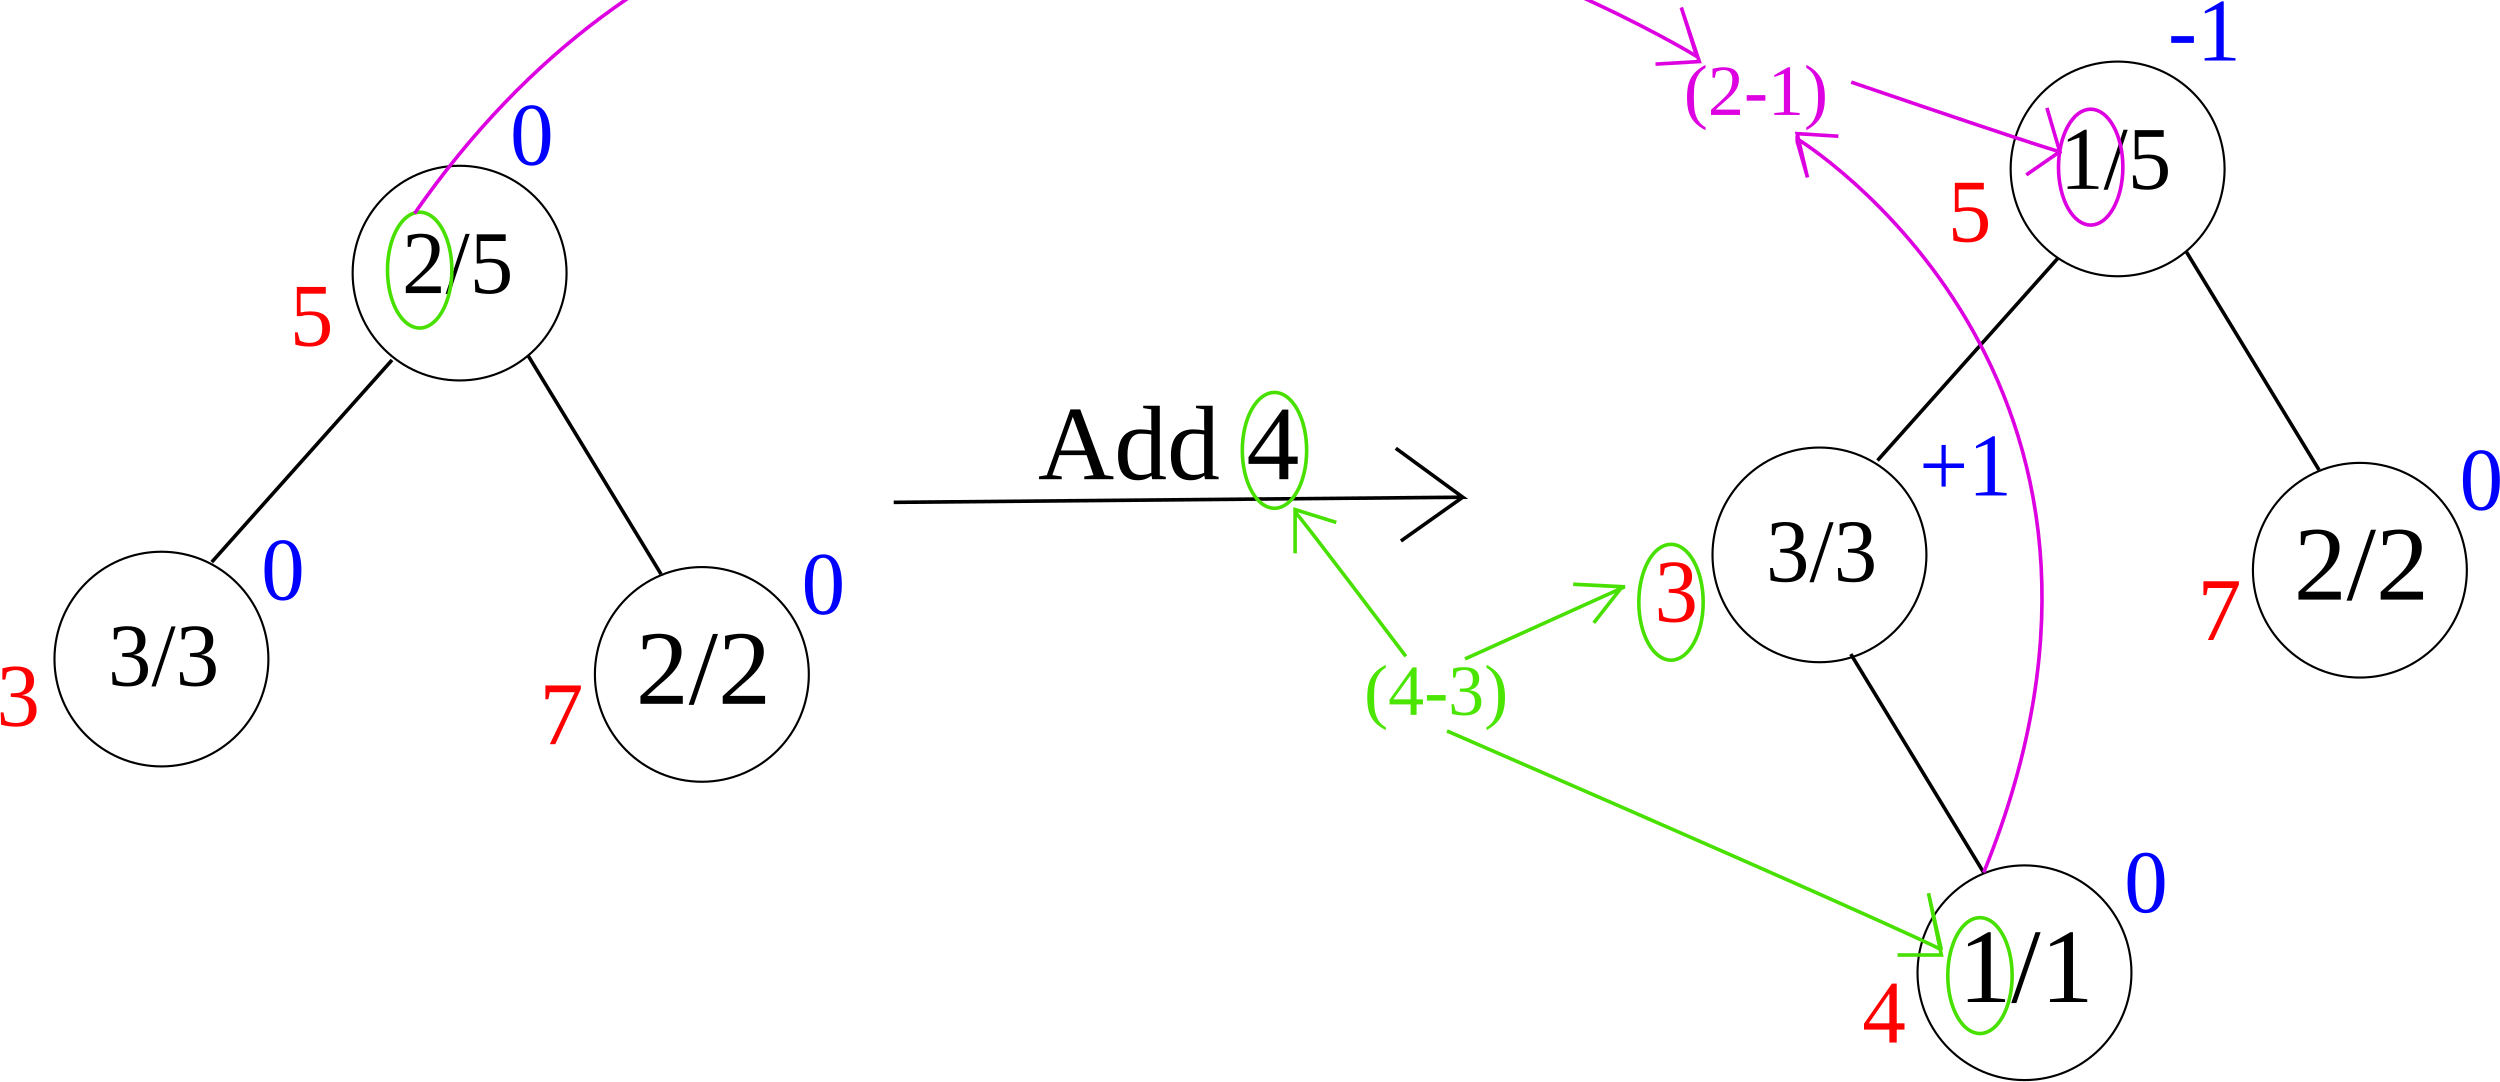
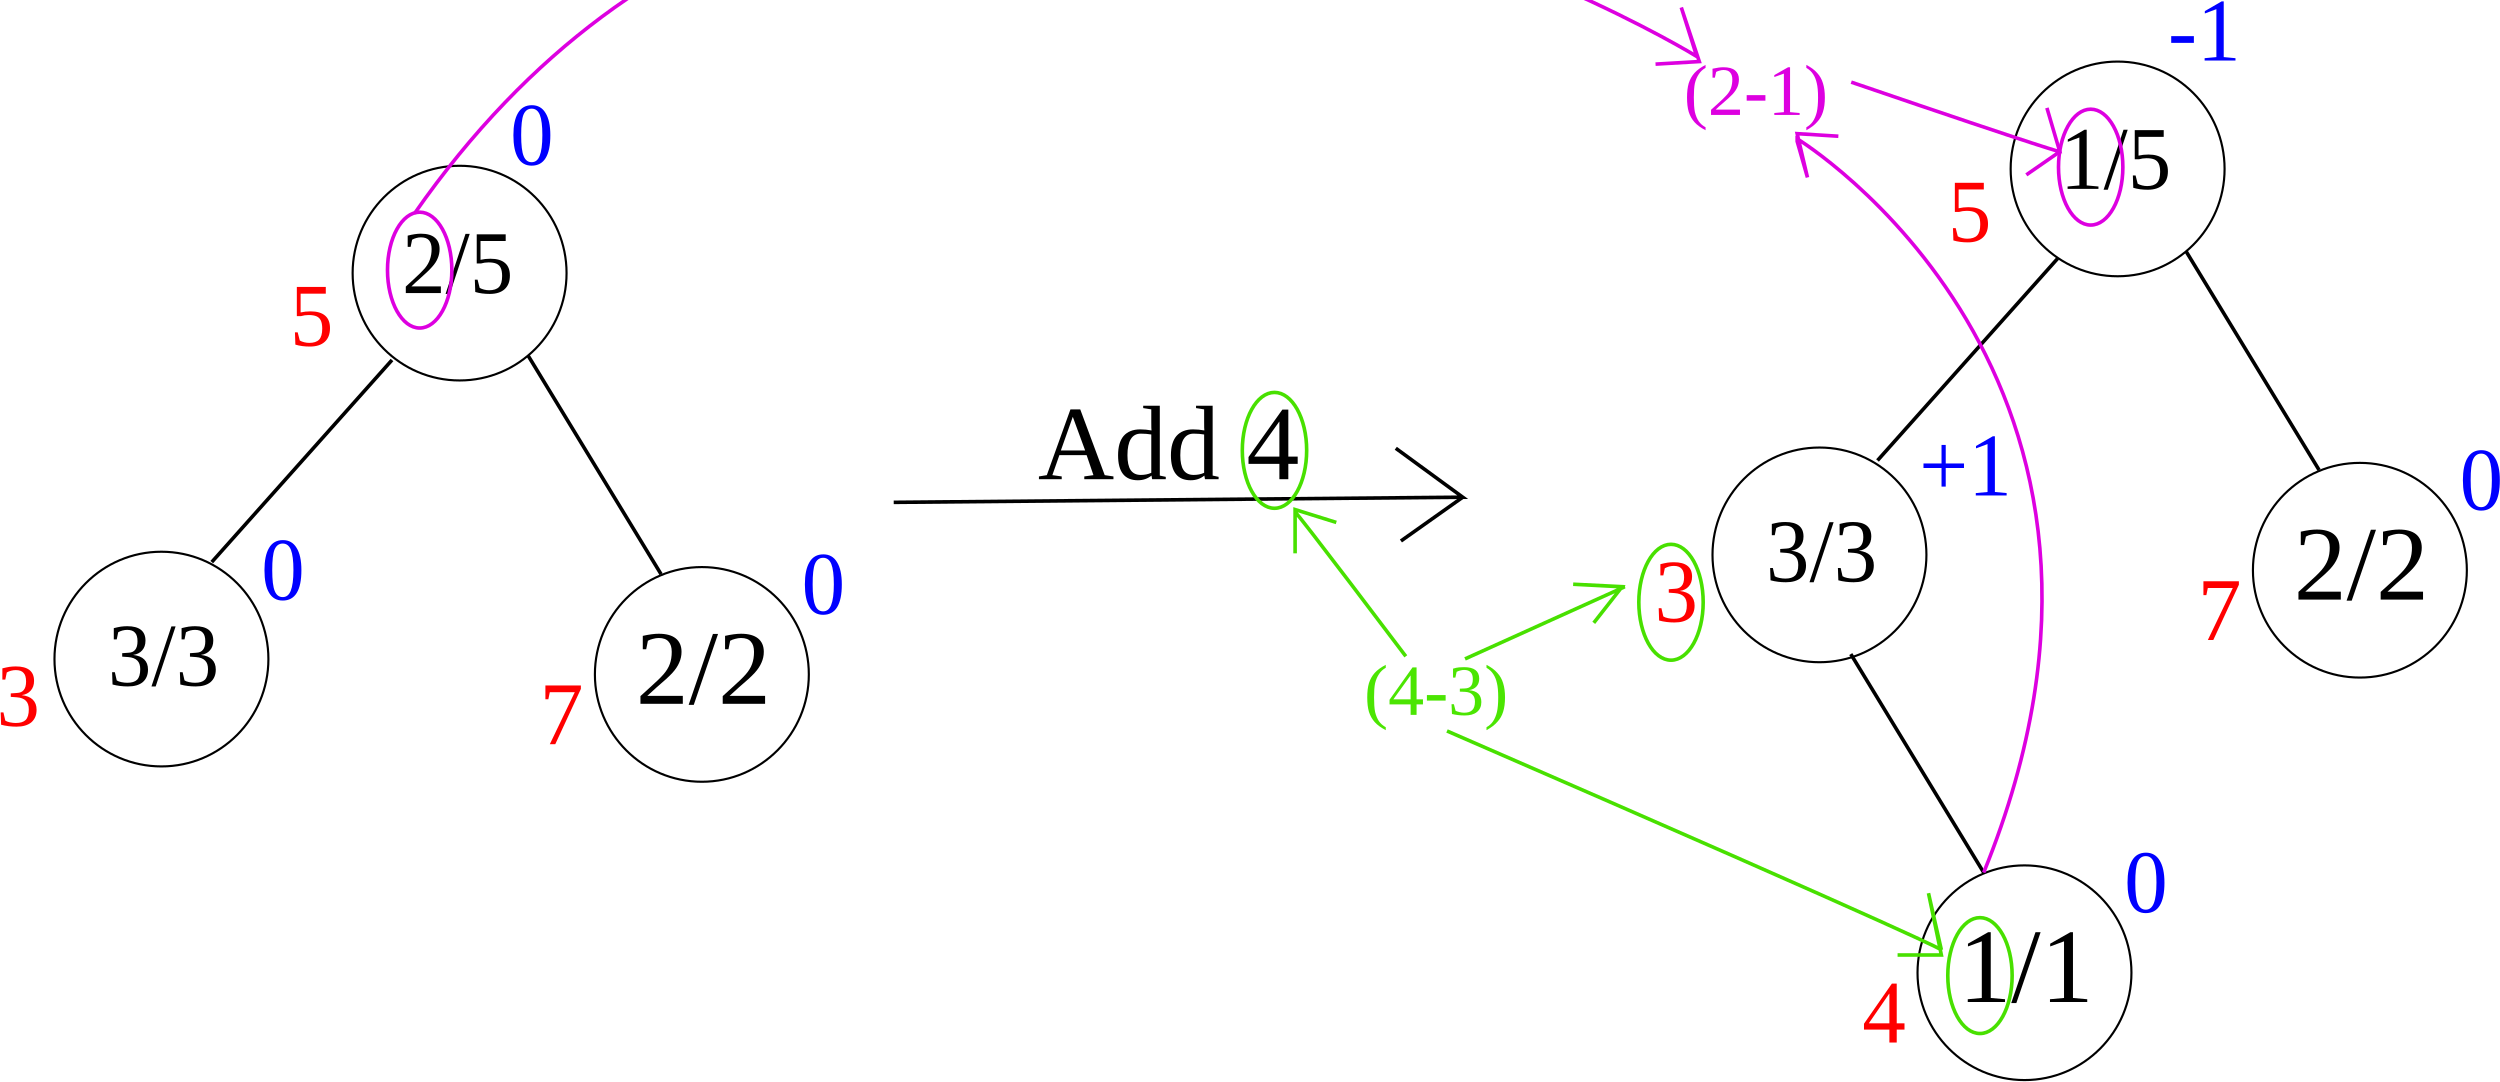
<svg xmlns="http://www.w3.org/2000/svg" width="183.503mm" height="79.358mm" viewBox="0 0 183.503 79.358" version="1.1" id="svg972">
  <defs id="defs966" />
  <g id="layer1" transform="translate(-1.99034,-29.81108)">
    <ellipse style="opacity:1;fill:none;fill-opacity:1;fill-rule:nonzero;stroke:#000000;stroke-width:0.157;stroke-miterlimit:4;stroke-dasharray:none;stroke-opacity:1;paint-order:stroke markers fill" id="path815-5-2-1-4" cx="53.508" cy="79.314" rx="7.851" ry="7.879" />
    <text xml:space="preserve" style="font-style:normal;font-variant:normal;font-weight:normal;font-stretch:normal;font-size:7.761px;line-height:1.25;font-family:'Times New Roman';-inkscape-font-specification:'Times New Roman, Normal';font-variant-ligatures:normal;font-variant-caps:normal;font-variant-numeric:normal;font-feature-settings:normal;text-align:start;letter-spacing:0px;word-spacing:0px;writing-mode:lr-tb;text-anchor:start;fill:#000000;fill-opacity:1;stroke:none;stroke-width:0.265" x="48.655" y="81.465" id="text715">
      <tspan id="tspan713" x="48.655" y="81.465" style="stroke-width:0.265">2/2</tspan>
    </text>
    <text xml:space="preserve" style="font-style:normal;font-variant:normal;font-weight:normal;font-stretch:normal;font-size:6.488px;line-height:1.25;font-family:'Times New Roman';-inkscape-font-specification:'Times New Roman, Normal';font-variant-ligatures:normal;font-variant-caps:normal;font-variant-numeric:normal;font-feature-settings:normal;text-align:start;letter-spacing:0px;word-spacing:0px;writing-mode:lr-tb;text-anchor:start;fill:#0000ff;fill-opacity:1;stroke:none;stroke-width:0.221" x="61.698" y="73.814" id="text116-8-8-3" transform="scale(0.9858038,1.014401)">
      <tspan id="tspan114-5-4-8" x="61.698" y="73.814" style="fill:#0000ff;stroke-width:0.221">0</tspan>
    </text>
    <text xml:space="preserve" style="font-style:normal;font-variant:normal;font-weight:normal;font-stretch:normal;font-size:6.488px;line-height:1.25;font-family:'Times New Roman';-inkscape-font-specification:'Times New Roman, Normal';font-variant-ligatures:normal;font-variant-caps:normal;font-variant-numeric:normal;font-feature-settings:normal;text-align:start;letter-spacing:0px;word-spacing:0px;writing-mode:lr-tb;text-anchor:start;fill:#ff0000;fill-opacity:1;stroke:none;stroke-width:0.221" x="42.206" y="83.238" id="text88-2-2" transform="scale(0.9858038,1.014401)">
      <tspan id="tspan86-9-4" x="42.206" y="83.238" style="fill:#ff0000;stroke-width:0.221">7</tspan>
    </text>
    <path style="fill:none;stroke:#000000;stroke-width:0.265px;stroke-linecap:butt;stroke-linejoin:miter;stroke-opacity:1" d="m 67.59,66.684 41.766,-0.378 -4.914,-3.591" id="path753" />
    <path style="fill:none;stroke:#000000;stroke-width:0.265px;stroke-linecap:butt;stroke-linejoin:miter;stroke-opacity:1" d="m 109.356,66.306 -4.536,3.213" id="path755" />
    <text xml:space="preserve" style="font-style:normal;font-variant:normal;font-weight:normal;font-stretch:normal;font-size:7.761px;line-height:1.25;font-family:'Times New Roman';-inkscape-font-specification:'Times New Roman, Normal';font-variant-ligatures:normal;font-variant-caps:normal;font-variant-numeric:normal;font-feature-settings:normal;text-align:start;letter-spacing:0px;word-spacing:0px;writing-mode:lr-tb;text-anchor:start;fill:#000000;fill-opacity:1;stroke:none;stroke-width:0.265" x="78.173" y="64.984" id="text759">
      <tspan id="tspan757" x="78.173" y="64.984" style="stroke-width:0.265">Add 4</tspan>
    </text>
    <ellipse style="opacity:1;fill:none;fill-opacity:1;fill-rule:nonzero;stroke:#000000;stroke-width:0.157;stroke-miterlimit:4;stroke-dasharray:none;stroke-opacity:1;paint-order:stroke markers fill" id="path815-2-2" cx="35.725" cy="49.858" rx="7.851" ry="7.879" />
    <ellipse style="opacity:1;fill:none;fill-opacity:1;fill-rule:nonzero;stroke:#000000;stroke-width:0.157;stroke-miterlimit:4;stroke-dasharray:none;stroke-opacity:1;paint-order:stroke markers fill" id="path815-6-0-8" cx="13.84" cy="78.188" rx="7.851" ry="7.879" />
    <text xml:space="preserve" style="font-style:normal;font-variant:normal;font-weight:normal;font-stretch:normal;font-size:6.488px;line-height:1.25;font-family:'Times New Roman';-inkscape-font-specification:'Times New Roman, Normal';font-variant-ligatures:normal;font-variant-caps:normal;font-variant-numeric:normal;font-feature-settings:normal;text-align:start;letter-spacing:0px;word-spacing:0px;writing-mode:lr-tb;text-anchor:start;fill:#000000;fill-opacity:1;stroke:none;stroke-width:0.221" x="31.955" y="50.596" id="text68-5-0" transform="scale(0.9858038,1.014401)">
      <tspan id="tspan66-7-7" x="31.955" y="50.596" style="stroke-width:0.221">2/5</tspan>
    </text>
    <text xml:space="preserve" style="font-style:normal;font-variant:normal;font-weight:normal;font-stretch:normal;font-size:6.488px;line-height:1.25;font-family:'Times New Roman';-inkscape-font-specification:'Times New Roman, Normal';font-variant-ligatures:normal;font-variant-caps:normal;font-variant-numeric:normal;font-feature-settings:normal;text-align:start;letter-spacing:0px;word-spacing:0px;writing-mode:lr-tb;text-anchor:start;fill:#000000;fill-opacity:1;stroke:none;stroke-width:0.221" x="10.054" y="78.999" id="text76-5-2" transform="scale(0.9858038,1.014401)">
      <tspan id="tspan74-3-3" x="10.054" y="78.999" style="stroke-width:0.221">3/3</tspan>
    </text>
    <text xml:space="preserve" style="font-style:normal;font-variant:normal;font-weight:normal;font-stretch:normal;font-size:6.488px;line-height:1.25;font-family:'Times New Roman';-inkscape-font-specification:'Times New Roman, Normal';font-variant-ligatures:normal;font-variant-caps:normal;font-variant-numeric:normal;font-feature-settings:normal;text-align:start;letter-spacing:0px;word-spacing:0px;writing-mode:lr-tb;text-anchor:start;fill:#ff0000;fill-opacity:1;stroke:none;stroke-width:0.221" x="23.606" y="54.405" id="text88-2-6" transform="scale(0.9858038,1.014401)">
      <tspan id="tspan86-9-49" x="23.606" y="54.405" style="fill:#ff0000;stroke-width:0.221">5</tspan>
    </text>
    <text xml:space="preserve" style="font-style:normal;font-variant:normal;font-weight:normal;font-stretch:normal;font-size:6.488px;line-height:1.25;font-family:'Times New Roman';-inkscape-font-specification:'Times New Roman, Normal';font-variant-ligatures:normal;font-variant-caps:normal;font-variant-numeric:normal;font-feature-settings:normal;text-align:start;letter-spacing:0px;word-spacing:0px;writing-mode:lr-tb;text-anchor:start;fill:#ff0000;fill-opacity:1;stroke:none;stroke-width:0.221" x="1.756" y="81.909" id="text92-8-2" transform="scale(0.9858038,1.014401)">
      <tspan id="tspan90-4-8" x="1.756" y="81.909" style="fill:#ff0000;stroke-width:0.221">3</tspan>
    </text>
    <text xml:space="preserve" style="font-style:normal;font-variant:normal;font-weight:normal;font-stretch:normal;font-size:6.488px;line-height:1.25;font-family:'Times New Roman';-inkscape-font-specification:'Times New Roman, Normal';font-variant-ligatures:normal;font-variant-caps:normal;font-variant-numeric:normal;font-feature-settings:normal;text-align:start;letter-spacing:0px;word-spacing:0px;writing-mode:lr-tb;text-anchor:start;fill:#0000ff;fill-opacity:1;stroke:none;stroke-width:0.221" x="39.995" y="41.312" id="text104-0-3" transform="scale(0.9858038,1.014401)">
      <tspan id="tspan102-9-6" x="39.995" y="41.312" style="fill:#0000ff;stroke-width:0.221">0</tspan>
      <tspan x="39.995" y="49.422" style="fill:#0000ff;stroke-width:0.221" id="tspan1131" />
    </text>
    <text xml:space="preserve" style="font-style:normal;font-variant:normal;font-weight:normal;font-stretch:normal;font-size:6.488px;line-height:1.25;font-family:'Times New Roman';-inkscape-font-specification:'Times New Roman, Normal';font-variant-ligatures:normal;font-variant-caps:normal;font-variant-numeric:normal;font-feature-settings:normal;text-align:start;letter-spacing:0px;word-spacing:0px;writing-mode:lr-tb;text-anchor:start;fill:#0000ff;fill-opacity:1;stroke:none;stroke-width:0.221" x="21.459" y="72.781" id="text116-8-8-8" transform="scale(0.9858038,1.014401)">
      <tspan id="tspan114-5-4-2" x="21.459" y="72.781" style="fill:#0000ff;stroke-width:0.221">0</tspan>
    </text>
    <path style="fill:none;stroke:#000000;stroke-width:0.265px;stroke-linecap:butt;stroke-linejoin:miter;stroke-opacity:1" d="M 30.763,56.236 17.533,71.07" id="path956-6" />
    <path style="fill:none;stroke:#000000;stroke-width:0.265px;stroke-linecap:butt;stroke-linejoin:miter;stroke-opacity:1" d="m 40.759,55.923 9.755,16.036" id="path1129" />
    <flowRoot xml:space="preserve" id="flowRoot1133" style="font-style:normal;font-variant:normal;font-weight:normal;font-stretch:normal;font-size:29.333px;line-height:1.25;font-family:'Times New Roman';-inkscape-font-specification:'Times New Roman, Normal';font-variant-ligatures:normal;font-variant-caps:normal;font-variant-numeric:normal;font-feature-settings:normal;text-align:start;letter-spacing:0px;word-spacing:0px;writing-mode:lr-tb;text-anchor:start;fill:#000000;fill-opacity:1;stroke:none">
      <flowRegion id="flowRegion1135">
        <rect id="rect1137" width="305.714" height="241.429" x="-41.429" y="126.805" />
      </flowRegion>
      <flowPara id="flowPara1139" />
    </flowRoot>
    <ellipse style="opacity:1;fill:none;fill-opacity:1;fill-rule:nonzero;stroke:#000000;stroke-width:0.157;stroke-miterlimit:4;stroke-dasharray:none;stroke-opacity:1;paint-order:stroke markers fill" id="path815-5-2-1-4-0" cx="175.209" cy="71.666" rx="7.851" ry="7.879" />
    <text xml:space="preserve" style="font-style:normal;font-variant:normal;font-weight:normal;font-stretch:normal;font-size:7.761px;line-height:1.25;font-family:'Times New Roman';-inkscape-font-specification:'Times New Roman, Normal';font-variant-ligatures:normal;font-variant-caps:normal;font-variant-numeric:normal;font-feature-settings:normal;text-align:start;letter-spacing:0px;word-spacing:0px;writing-mode:lr-tb;text-anchor:start;fill:#000000;fill-opacity:1;stroke:none;stroke-width:0.265" x="170.356" y="73.817" id="text715-8">
      <tspan id="tspan713-2" x="170.356" y="73.817" style="stroke-width:0.265">2/2</tspan>
    </text>
    <text xml:space="preserve" style="font-style:normal;font-variant:normal;font-weight:normal;font-stretch:normal;font-size:6.488px;line-height:1.25;font-family:'Times New Roman';-inkscape-font-specification:'Times New Roman, Normal';font-variant-ligatures:normal;font-variant-caps:normal;font-variant-numeric:normal;font-feature-settings:normal;text-align:start;letter-spacing:0px;word-spacing:0px;writing-mode:lr-tb;text-anchor:start;fill:#0000ff;fill-opacity:1;stroke:none;stroke-width:0.221" x="185.152" y="66.274" id="text116-8-8-3-3" transform="scale(0.9858038,1.014401)">
      <tspan id="tspan114-5-4-8-9" x="185.152" y="66.274" style="fill:#0000ff;stroke-width:0.221">0</tspan>
    </text>
    <text xml:space="preserve" style="font-style:normal;font-variant:normal;font-weight:normal;font-stretch:normal;font-size:6.488px;line-height:1.25;font-family:'Times New Roman';-inkscape-font-specification:'Times New Roman, Normal';font-variant-ligatures:normal;font-variant-caps:normal;font-variant-numeric:normal;font-feature-settings:normal;text-align:start;letter-spacing:0px;word-spacing:0px;writing-mode:lr-tb;text-anchor:start;fill:#ff0000;fill-opacity:1;stroke:none;stroke-width:0.221" x="165.659" y="75.699" id="text88-2-2-1" transform="scale(0.9858038,1.014401)">
      <tspan id="tspan86-9-4-9" x="165.659" y="75.699" style="fill:#ff0000;stroke-width:0.221">7</tspan>
    </text>
    <ellipse style="opacity:1;fill:none;fill-opacity:1;fill-rule:nonzero;stroke:#000000;stroke-width:0.157;stroke-miterlimit:4;stroke-dasharray:none;stroke-opacity:1;paint-order:stroke markers fill" id="path815-2-2-8" cx="157.426" cy="42.21" rx="7.851" ry="7.879" />
    <ellipse style="opacity:1;fill:none;fill-opacity:1;fill-rule:nonzero;stroke:#000000;stroke-width:0.157;stroke-miterlimit:4;stroke-dasharray:none;stroke-opacity:1;paint-order:stroke markers fill" id="path815-6-0-8-0" cx="135.541" cy="70.54" rx="7.851" ry="7.879" />
    <text xml:space="preserve" style="font-style:normal;font-variant:normal;font-weight:normal;font-stretch:normal;font-size:6.488px;line-height:1.25;font-family:'Times New Roman';-inkscape-font-specification:'Times New Roman, Normal';font-variant-ligatures:normal;font-variant-caps:normal;font-variant-numeric:normal;font-feature-settings:normal;text-align:start;letter-spacing:0px;word-spacing:0px;writing-mode:lr-tb;text-anchor:start;fill:#000000;fill-opacity:1;stroke:none;stroke-width:0.221" x="155.408" y="43.056" id="text68-5-0-2" transform="scale(0.9858038,1.014401)">
      <tspan id="tspan66-7-7-2" x="155.408" y="43.056" style="stroke-width:0.221">1/5</tspan>
    </text>
    <text xml:space="preserve" style="font-style:normal;font-variant:normal;font-weight:normal;font-stretch:normal;font-size:6.488px;line-height:1.25;font-family:'Times New Roman';-inkscape-font-specification:'Times New Roman, Normal';font-variant-ligatures:normal;font-variant-caps:normal;font-variant-numeric:normal;font-feature-settings:normal;text-align:start;letter-spacing:0px;word-spacing:0px;writing-mode:lr-tb;text-anchor:start;fill:#000000;fill-opacity:1;stroke:none;stroke-width:0.221" x="133.508" y="71.459" id="text76-5-2-7" transform="scale(0.9858038,1.014401)">
      <tspan id="tspan74-3-3-6" x="133.508" y="71.459" style="stroke-width:0.221">3/3</tspan>
    </text>
    <text xml:space="preserve" style="font-style:normal;font-variant:normal;font-weight:normal;font-stretch:normal;font-size:6.488px;line-height:1.25;font-family:'Times New Roman';-inkscape-font-specification:'Times New Roman, Normal';font-variant-ligatures:normal;font-variant-caps:normal;font-variant-numeric:normal;font-feature-settings:normal;text-align:start;letter-spacing:0px;word-spacing:0px;writing-mode:lr-tb;text-anchor:start;fill:#ff0000;fill-opacity:1;stroke:none;stroke-width:0.221" x="147.06" y="46.866" id="text88-2-6-5" transform="scale(0.9858038,1.014401)">
      <tspan id="tspan86-9-49-1" x="147.06" y="46.866" style="fill:#ff0000;stroke-width:0.221">5</tspan>
    </text>
    <text xml:space="preserve" style="font-style:normal;font-variant:normal;font-weight:normal;font-stretch:normal;font-size:6.488px;line-height:1.25;font-family:'Times New Roman';-inkscape-font-specification:'Times New Roman, Normal';font-variant-ligatures:normal;font-variant-caps:normal;font-variant-numeric:normal;font-feature-settings:normal;text-align:start;letter-spacing:0px;word-spacing:0px;writing-mode:lr-tb;text-anchor:start;fill:#ff0000;fill-opacity:1;stroke:none;stroke-width:0.221" x="125.21" y="74.369" id="text92-8-2-5" transform="scale(0.9858038,1.014401)">
      <tspan id="tspan90-4-8-3" x="125.21" y="74.369" style="fill:#ff0000;stroke-width:0.221">3</tspan>
    </text>
    <text xml:space="preserve" style="font-style:normal;font-variant:normal;font-weight:normal;font-stretch:normal;font-size:6.488px;line-height:1.25;font-family:'Times New Roman';-inkscape-font-specification:'Times New Roman, Normal';font-variant-ligatures:normal;font-variant-caps:normal;font-variant-numeric:normal;font-feature-settings:normal;text-align:start;letter-spacing:0px;word-spacing:0px;writing-mode:lr-tb;text-anchor:start;fill:#0000ff;fill-opacity:1;stroke:none;stroke-width:0.221" x="163.448" y="33.772" id="text104-0-3-3" transform="scale(0.9858038,1.014401)">
      <tspan id="tspan102-9-6-0" x="163.448" y="33.772" style="fill:#0000ff;stroke-width:0.221">-1</tspan>
      <tspan x="163.448" y="41.882" style="fill:#0000ff;stroke-width:0.221" id="tspan1131-0" />
    </text>
    <text xml:space="preserve" style="font-style:normal;font-variant:normal;font-weight:normal;font-stretch:normal;font-size:6.488px;line-height:1.25;font-family:'Times New Roman';-inkscape-font-specification:'Times New Roman, Normal';font-variant-ligatures:normal;font-variant-caps:normal;font-variant-numeric:normal;font-feature-settings:normal;text-align:start;letter-spacing:0px;word-spacing:0px;writing-mode:lr-tb;text-anchor:start;fill:#0000ff;fill-opacity:1;stroke:none;stroke-width:0.221" x="144.912" y="65.241" id="text116-8-8-8-9" transform="scale(0.9858038,1.014401)">
      <tspan id="tspan114-5-4-2-0" x="144.912" y="65.241" style="fill:#0000ff;stroke-width:0.221">+1</tspan>
    </text>
    <path style="fill:none;stroke:#000000;stroke-width:0.265px;stroke-linecap:butt;stroke-linejoin:miter;stroke-opacity:1" d="M 153.031,48.777 139.801,63.611" id="path956-6-2" />
    <path style="fill:none;stroke:#000000;stroke-width:0.265px;stroke-linecap:butt;stroke-linejoin:miter;stroke-opacity:1" d="m 162.46,48.275 9.755,16.036" id="path1129-8" />
    <flowRoot xml:space="preserve" id="flowRoot1225" style="font-style:normal;font-variant:normal;font-weight:normal;font-stretch:normal;font-size:29.333px;line-height:1.25;font-family:'Times New Roman';-inkscape-font-specification:'Times New Roman, Normal';font-variant-ligatures:normal;font-variant-caps:normal;font-variant-numeric:normal;font-feature-settings:normal;text-align:start;letter-spacing:0px;word-spacing:0px;writing-mode:lr-tb;text-anchor:start;fill:#000000;fill-opacity:1;stroke:none">
      <flowRegion id="flowRegion1227">
        <rect id="rect1229" width="182.857" height="149.286" x="407.143" y="203.948" />
      </flowRegion>
      <flowPara id="flowPara1231" />
    </flowRoot>
    <ellipse style="opacity:1;fill:none;fill-opacity:1;fill-rule:nonzero;stroke:#000000;stroke-width:0.157;stroke-miterlimit:4;stroke-dasharray:none;stroke-opacity:1;paint-order:stroke markers fill" id="path815-5-2-1-4-0-6" cx="150.59" cy="101.211" rx="7.851" ry="7.879" />
    <text xml:space="preserve" style="font-style:normal;font-variant:normal;font-weight:normal;font-stretch:normal;font-size:7.761px;line-height:1.25;font-family:'Times New Roman';-inkscape-font-specification:'Times New Roman, Normal';font-variant-ligatures:normal;font-variant-caps:normal;font-variant-numeric:normal;font-feature-settings:normal;text-align:start;letter-spacing:0px;word-spacing:0px;writing-mode:lr-tb;text-anchor:start;fill:#000000;fill-opacity:1;stroke:none;stroke-width:0.265" x="145.737" y="103.362" id="text715-8-0">
      <tspan id="tspan713-2-3" x="145.737" y="103.362" style="stroke-width:0.265">1/1</tspan>
    </text>
    <text xml:space="preserve" style="font-style:normal;font-variant:normal;font-weight:normal;font-stretch:normal;font-size:6.488px;line-height:1.25;font-family:'Times New Roman';-inkscape-font-specification:'Times New Roman, Normal';font-variant-ligatures:normal;font-variant-caps:normal;font-variant-numeric:normal;font-feature-settings:normal;text-align:start;letter-spacing:0px;word-spacing:0px;writing-mode:lr-tb;text-anchor:start;fill:#0000ff;fill-opacity:1;stroke:none;stroke-width:0.221" x="160.178" y="95.4" id="text116-8-8-3-3-1" transform="scale(0.9858038,1.014401)">
      <tspan id="tspan114-5-4-8-9-9" x="160.178" y="95.4" style="fill:#0000ff;stroke-width:0.221">0</tspan>
    </text>
    <text xml:space="preserve" style="font-style:normal;font-variant:normal;font-weight:normal;font-stretch:normal;font-size:6.488px;line-height:1.25;font-family:'Times New Roman';-inkscape-font-specification:'Times New Roman, Normal';font-variant-ligatures:normal;font-variant-caps:normal;font-variant-numeric:normal;font-feature-settings:normal;text-align:start;letter-spacing:0px;word-spacing:0px;writing-mode:lr-tb;text-anchor:start;fill:#ff0000;fill-opacity:1;stroke:none;stroke-width:0.221" x="140.685" y="104.824" id="text88-2-2-1-9" transform="scale(0.9858038,1.014401)">
      <tspan id="tspan86-9-4-9-0" x="140.685" y="104.824" style="fill:#ff0000;stroke-width:0.221">4</tspan>
    </text>
    <path style="fill:none;stroke:#000000;stroke-width:0.265px;stroke-linecap:butt;stroke-linejoin:miter;stroke-opacity:1" d="m 137.84,77.82 9.755,16.036" id="path1129-8-0" />
    <flowRoot xml:space="preserve" id="flowRoot1305" style="font-style:normal;font-variant:normal;font-weight:normal;font-stretch:normal;font-size:29.333px;line-height:1.25;font-family:'Times New Roman';-inkscape-font-specification:'Times New Roman, Normal';font-variant-ligatures:normal;font-variant-caps:normal;font-variant-numeric:normal;font-feature-settings:normal;text-align:start;letter-spacing:0px;word-spacing:0px;writing-mode:lr-tb;text-anchor:start;fill:#000000;fill-opacity:1;stroke:none">
      <flowRegion id="flowRegion1307">
        <rect id="rect1309" width="151.429" height="163.571" x="461.429" y="283.234" />
      </flowRegion>
      <flowPara id="flowPara1311" />
    </flowRoot>
    <ellipse style="opacity:1;fill:none;fill-opacity:1;fill-rule:nonzero;stroke:#48e000;stroke-width:0.265;stroke-miterlimit:4;stroke-dasharray:none;stroke-opacity:1;paint-order:stroke markers fill" id="path3232" cx="95.539" cy="62.867" rx="2.362" ry="4.252" />
    <ellipse style="opacity:1;fill:none;fill-opacity:1;fill-rule:nonzero;stroke:#48e000;stroke-width:0.265;stroke-miterlimit:4;stroke-dasharray:none;stroke-opacity:1;paint-order:stroke markers fill" id="path3232-0" cx="124.644" cy="74.017" rx="2.362" ry="4.252" />
    <text xml:space="preserve" style="font-style:normal;font-variant:normal;font-weight:normal;font-stretch:normal;font-size:5.292px;line-height:1.25;font-family:'Times New Roman';-inkscape-font-specification:'Times New Roman, Normal';font-variant-ligatures:normal;font-variant-caps:normal;font-variant-numeric:normal;font-feature-settings:normal;text-align:start;letter-spacing:0px;word-spacing:0px;writing-mode:lr-tb;text-anchor:start;fill:#4be502;fill-opacity:1;stroke:none;stroke-width:0.265;stroke-opacity:1" x="102.114" y="82.281" id="text3224">
      <tspan id="tspan3222" x="102.114" y="82.281" style="font-style:normal;font-variant:normal;font-weight:normal;font-stretch:normal;font-size:5.292px;font-family:'Times New Roman';-inkscape-font-specification:'Times New Roman, Normal';font-variant-ligatures:normal;font-variant-caps:normal;font-variant-numeric:normal;font-feature-settings:normal;text-align:start;writing-mode:lr-tb;text-anchor:start;fill:#4be502;fill-opacity:1;stroke:none;stroke-width:0.265;stroke-opacity:1">(4-3)</tspan>
    </text>
    <path style="fill:none;stroke:#48e000;stroke-width:0.265px;stroke-linecap:butt;stroke-linejoin:miter;stroke-opacity:1" d="m 105.178,77.986 c 0,0 -8.126,-10.772 -8.126,-10.583 0,0.189 0,3.024 0,3.024 v -3.213 l 3.024,0.945" id="path5497" />
    <path style="fill:none;stroke:#48e000;stroke-width:0.265px;stroke-linecap:butt;stroke-linejoin:miter;stroke-opacity:1" d="m 109.525,78.175 11.717,-5.292 -3.78,-0.189 3.591,0.189 -2.079,2.646" id="path5501" />
    <ellipse style="opacity:1;fill:none;fill-opacity:1;fill-rule:nonzero;stroke:#48e000;stroke-width:0.265;stroke-miterlimit:4;stroke-dasharray:none;stroke-opacity:1;paint-order:stroke markers fill" id="path3232-0-0" cx="147.322" cy="101.42" rx="2.362" ry="4.252" />
    <path style="fill:none;stroke:#48e000;stroke-width:0.265px;stroke-linecap:butt;stroke-linejoin:miter;stroke-opacity:1" d="m 108.202,83.466 c 36.097,15.686 36.286,16.064 36.286,16.064 l -0.945,-4.158 0.945,4.536 h -3.213" id="path5527" />
    <text xml:space="preserve" style="font-style:normal;font-variant:normal;font-weight:normal;font-stretch:normal;font-size:5.292px;line-height:1.25;font-family:'Times New Roman';-inkscape-font-specification:'Times New Roman, Normal';font-variant-ligatures:normal;font-variant-caps:normal;font-variant-numeric:normal;font-feature-settings:normal;text-align:start;letter-spacing:0px;word-spacing:0px;writing-mode:lr-tb;text-anchor:start;fill:#dd00e0;fill-opacity:1;stroke:none;stroke-width:0.265;stroke-opacity:1;" x="125.586" y="38.246" id="text3224-5">
      <tspan id="tspan3222-6" x="125.586" y="38.246" style="font-style:normal;font-variant:normal;font-weight:normal;font-stretch:normal;font-size:5.292px;font-family:'Times New Roman';-inkscape-font-specification:'Times New Roman, Normal';font-variant-ligatures:normal;font-variant-caps:normal;font-variant-numeric:normal;font-feature-settings:normal;text-align:start;writing-mode:lr-tb;text-anchor:start;fill:#dd00e0;fill-opacity:1;stroke:none;stroke-width:0.265;stroke-opacity:1;">(2-1)</tspan>
    </text>
-     <ellipse style="opacity:1;fill:none;fill-opacity:1;fill-rule:nonzero;stroke:#48e000;stroke-width:0.265;stroke-miterlimit:4;stroke-dasharray:none;stroke-opacity:1;paint-order:stroke markers fill" id="path3232-7" cx="32.795" cy="49.637" rx="2.362" ry="4.252" />
+     <ellipse style="opacity:1;fill:none;fill-opacity:1;fill-rule:nonzero;stroke:#dd00e0;stroke-width:0.265;stroke-miterlimit:4;stroke-dasharray:none;stroke-opacity:1;paint-order:stroke markers fill" id="path3232-7" cx="32.795" cy="49.637" rx="2.362" ry="4.252" />
    <path style="fill:none;stroke:#dd00e0;stroke-width:0.265px;stroke-linecap:butt;stroke-linejoin:miter;stroke-opacity:1" d="M 32.417,45.48 C 66.246,-3.09 126.533,33.951 126.533,33.951 l -1.134,-3.591 1.323,3.969 -3.213,0.189" id="path6105" />
    <path style="fill:none;stroke:#dd00e0;stroke-width:0.265px;stroke-linecap:butt;stroke-linejoin:miter;stroke-opacity:1" d="m 147.596,93.856 c 14.846,-36.47 -13.692,-53.857 -13.692,-53.857 v 0.189 l 0.756,2.646 -0.756,-3.213 3.024,0.189" id="path6107" />
    <path style="fill:none;stroke:#dd00e0;stroke-width:0.265px;stroke-linecap:butt;stroke-linejoin:miter;stroke-opacity:1" d="m 137.873,35.841 c 14.93,5.103 15.308,5.103 15.308,5.103 l -0.945,-3.213 0.945,3.213 -2.457,1.701" id="path6111" />
    <ellipse style="opacity:1;fill:none;fill-opacity:1;fill-rule:nonzero;stroke:#dd00e0;stroke-width:0.265;stroke-miterlimit:4;stroke-dasharray:none;stroke-opacity:1;paint-order:stroke markers fill" id="path3232-0-0-2" cx="155.449" cy="42.078" rx="2.362" ry="4.252" />
  </g>
</svg>
